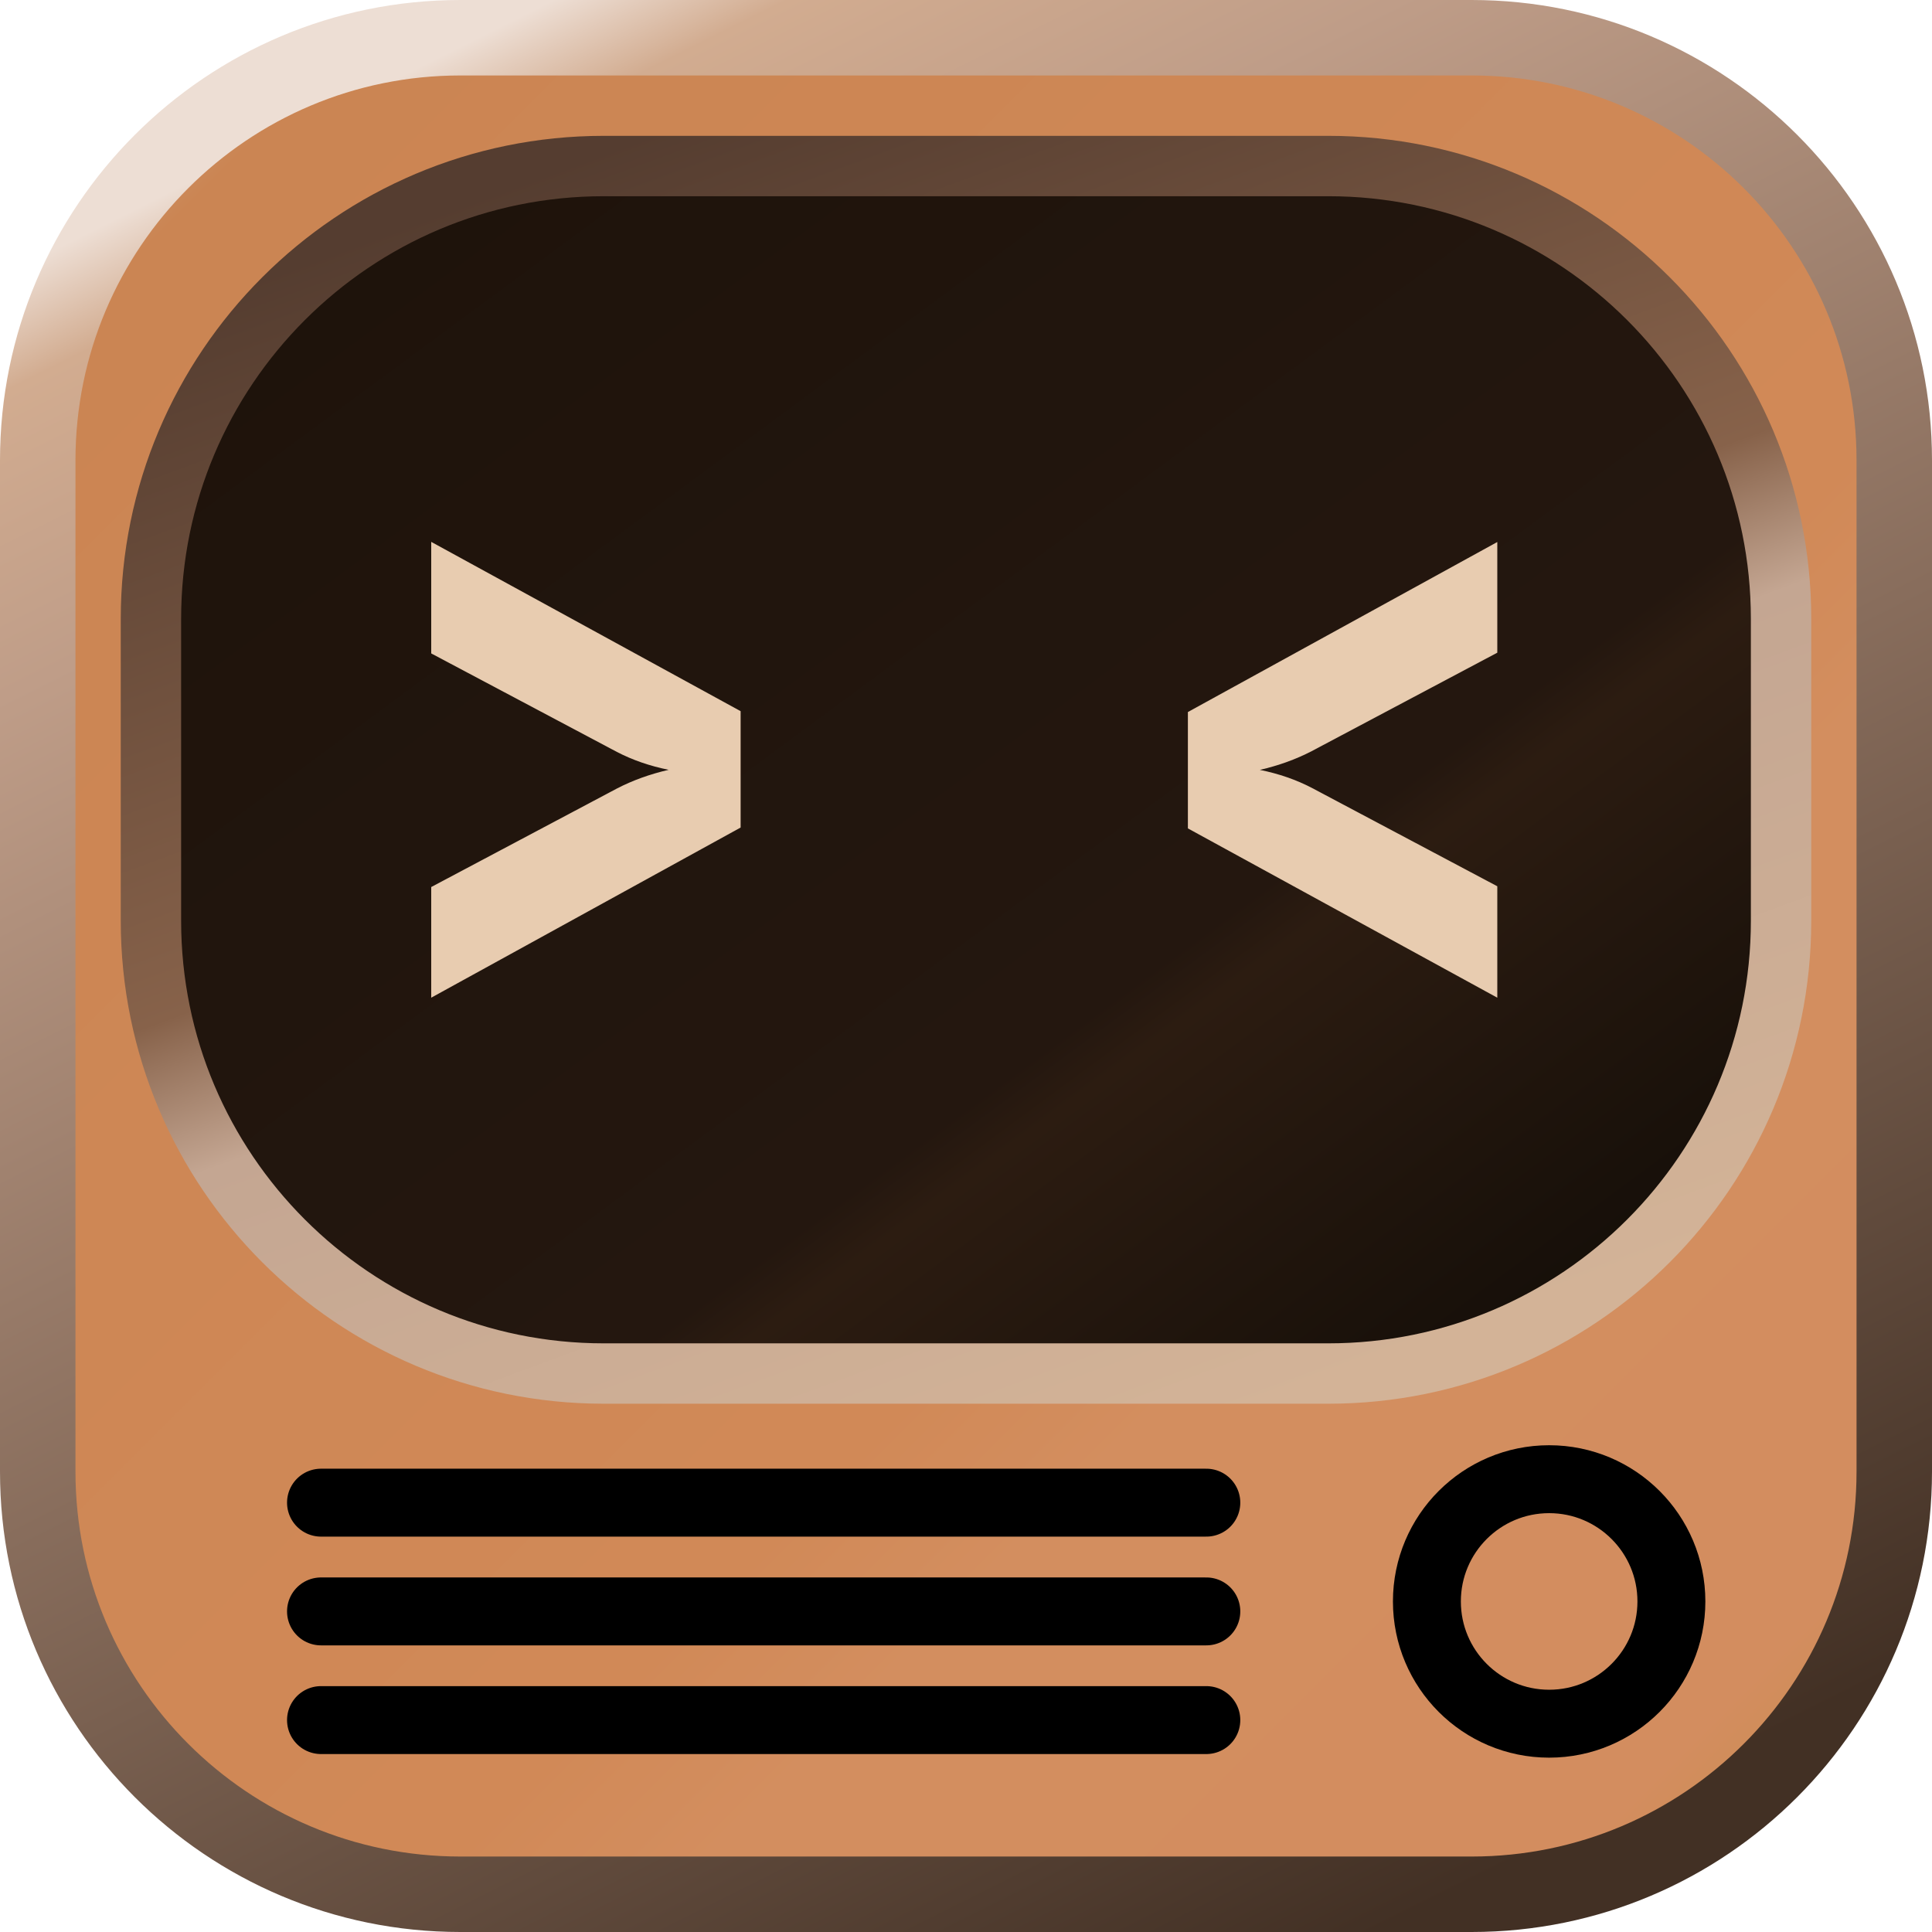
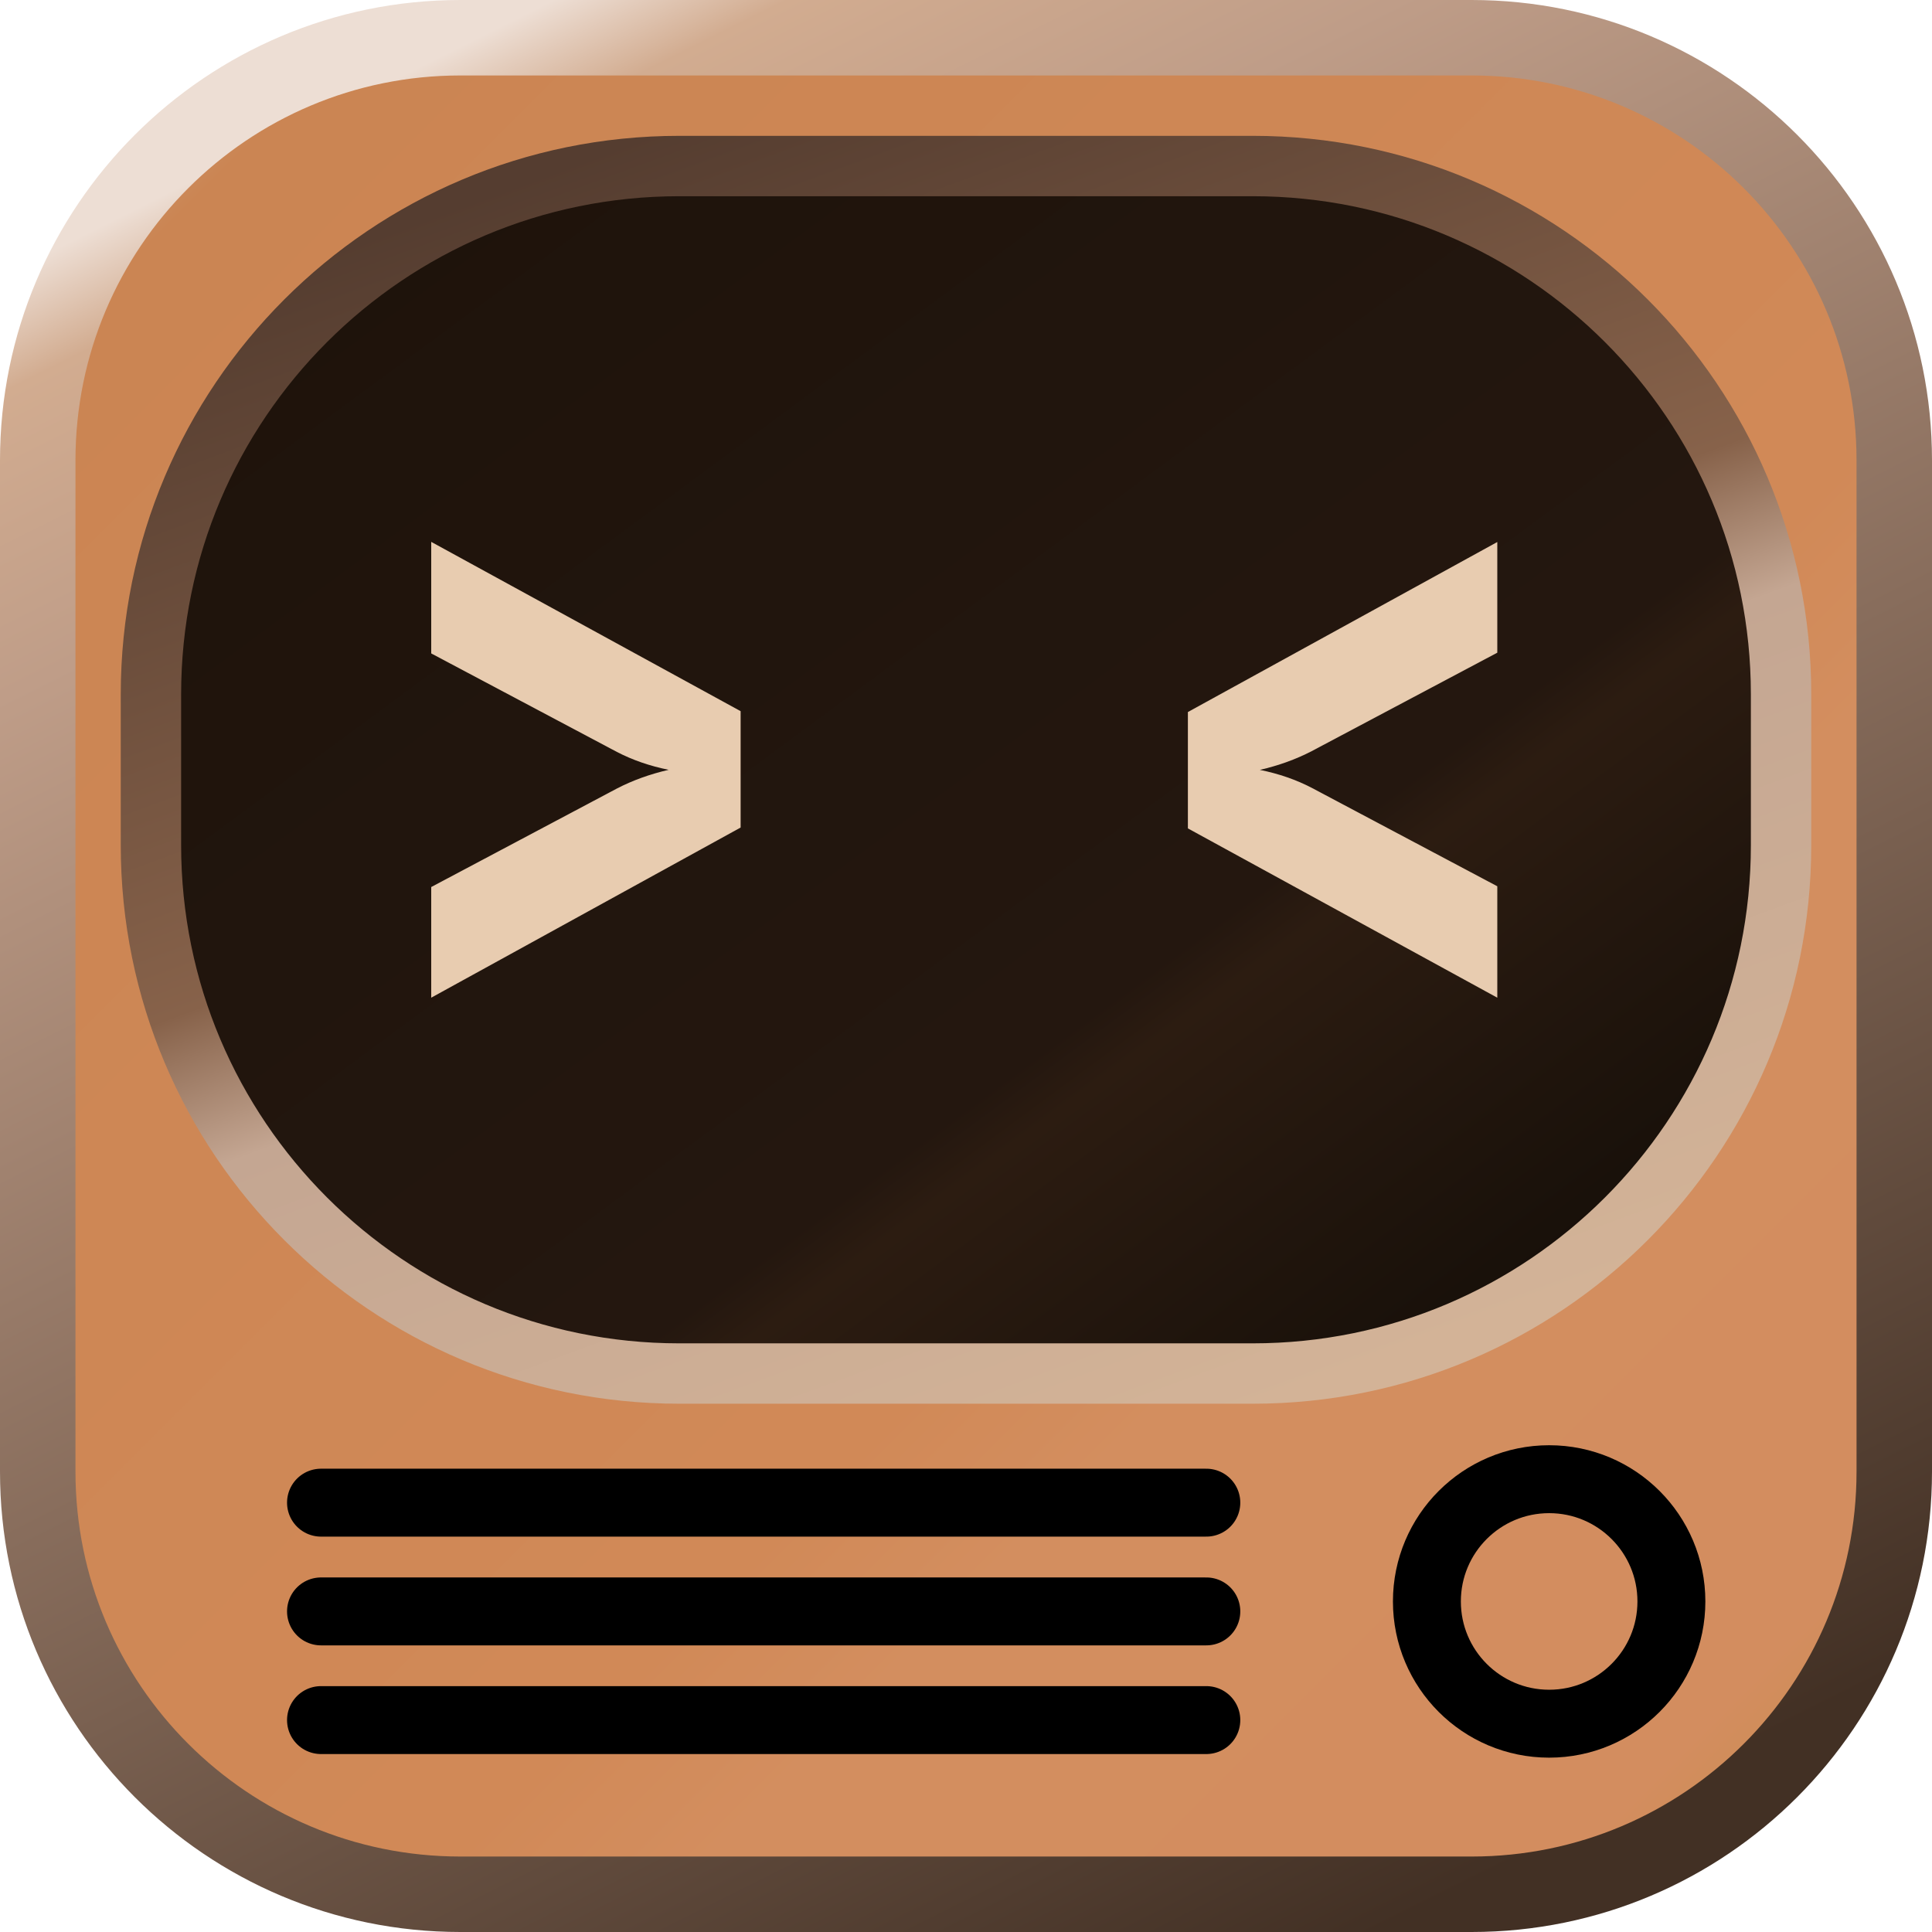
<svg xmlns="http://www.w3.org/2000/svg" width="256" height="256" version="1.1" viewBox="0 0 256 256">
  <defs>
    <linearGradient id="fillGradient" y2="1">
      <stop stop-color="#d6b69e" offset="0" />
      <stop stop-color="#cb8553" offset=".09" />
      <stop stop-color="#d18957" offset=".6" />
      <stop stop-color="#d38e5f" offset=".67" />
      <stop stop-color="#d38d5f" offset=".9" />
      <stop stop-color="#c38f41" offset="1" />
    </linearGradient>
    <linearGradient id="strokeGradient" x1=".25" x2=".75" y2="1">
      <stop stop-color="#edded4" offset="0" />
      <stop stop-color="#d2ac90" offset=".05" />
      <stop stop-color="#bf9d88" offset=".18" />
      <stop stop-color="#423024" offset="1" />
    </linearGradient>
    <linearGradient id="screenFillGradient" y2="1">
      <stop stop-color="#735030" offset="0" />
      <stop stop-color="#1e130b" offset=".09" />
      <stop stop-color="#24170f" offset=".64" />
      <stop stop-color="#2c1c11" offset=".67" />
      <stop stop-color="#160f09" offset=".9" />
      <stop stop-color="#241a0f" offset="1" />
    </linearGradient>
    <linearGradient id="screenStrokeGradient" x1=".75" x2=".25" y1="1">
      <stop stop-color="#d3b397" offset="0" />
      <stop stop-color="#c4a692" offset=".42" />
      <stop stop-color="#87624a" offset=".53" />
      <stop stop-color="#553d30" offset="1" />
    </linearGradient>
  </defs>
  <rect x="5" y="5" width="246" height="246" ry="56" fill="url(#fillGradient)" stroke="url(#strokeGradient)" stroke-width="10" />
-   <rect x="20" y="22" width="216" height="160" ry="60" fill="url(#screenFillGradient)" stroke="url(#screenStrokeGradient)" stroke-width="8" />
+   <rect x="20" y="22" width="216" height="160" ry="70" fill="url(#screenFillGradient)" stroke="url(#screenStrokeGradient)" stroke-width="8" />
  <path d="m57.139 132.2v-14.665l24.6-13.05q3.12-1.617 6.862-2.48-3.742-0.755-6.862-2.372l-24.6-13.05v-14.782l40.998 22.433v15.419z" fill="#e8ccb0" />
  <path d="m198.4 132.2-40.998-22.433v-15.419l40.998-22.529v14.665l-24.6 13.05q-3.12 1.617-6.862 2.48 3.742 0.755 6.862 2.372l24.6 13.05z" fill="#e8ccb0" />
  <circle cx="205.27" cy="212.2" r="16.199" fill="none" stroke="#000" stroke-linejoin="round" stroke-width="9" />
  <path d="m42.535 199.11h117.31" stroke="#000" stroke-linecap="round" stroke-linejoin="round" stroke-width="9" />
  <path d="m42.535 213.52h117.31" stroke="#000" stroke-linecap="round" stroke-linejoin="round" stroke-width="9" />
  <path d="m42.535 227.92h117.31" stroke="#000" stroke-linecap="round" stroke-linejoin="round" stroke-width="9" />
</svg>
